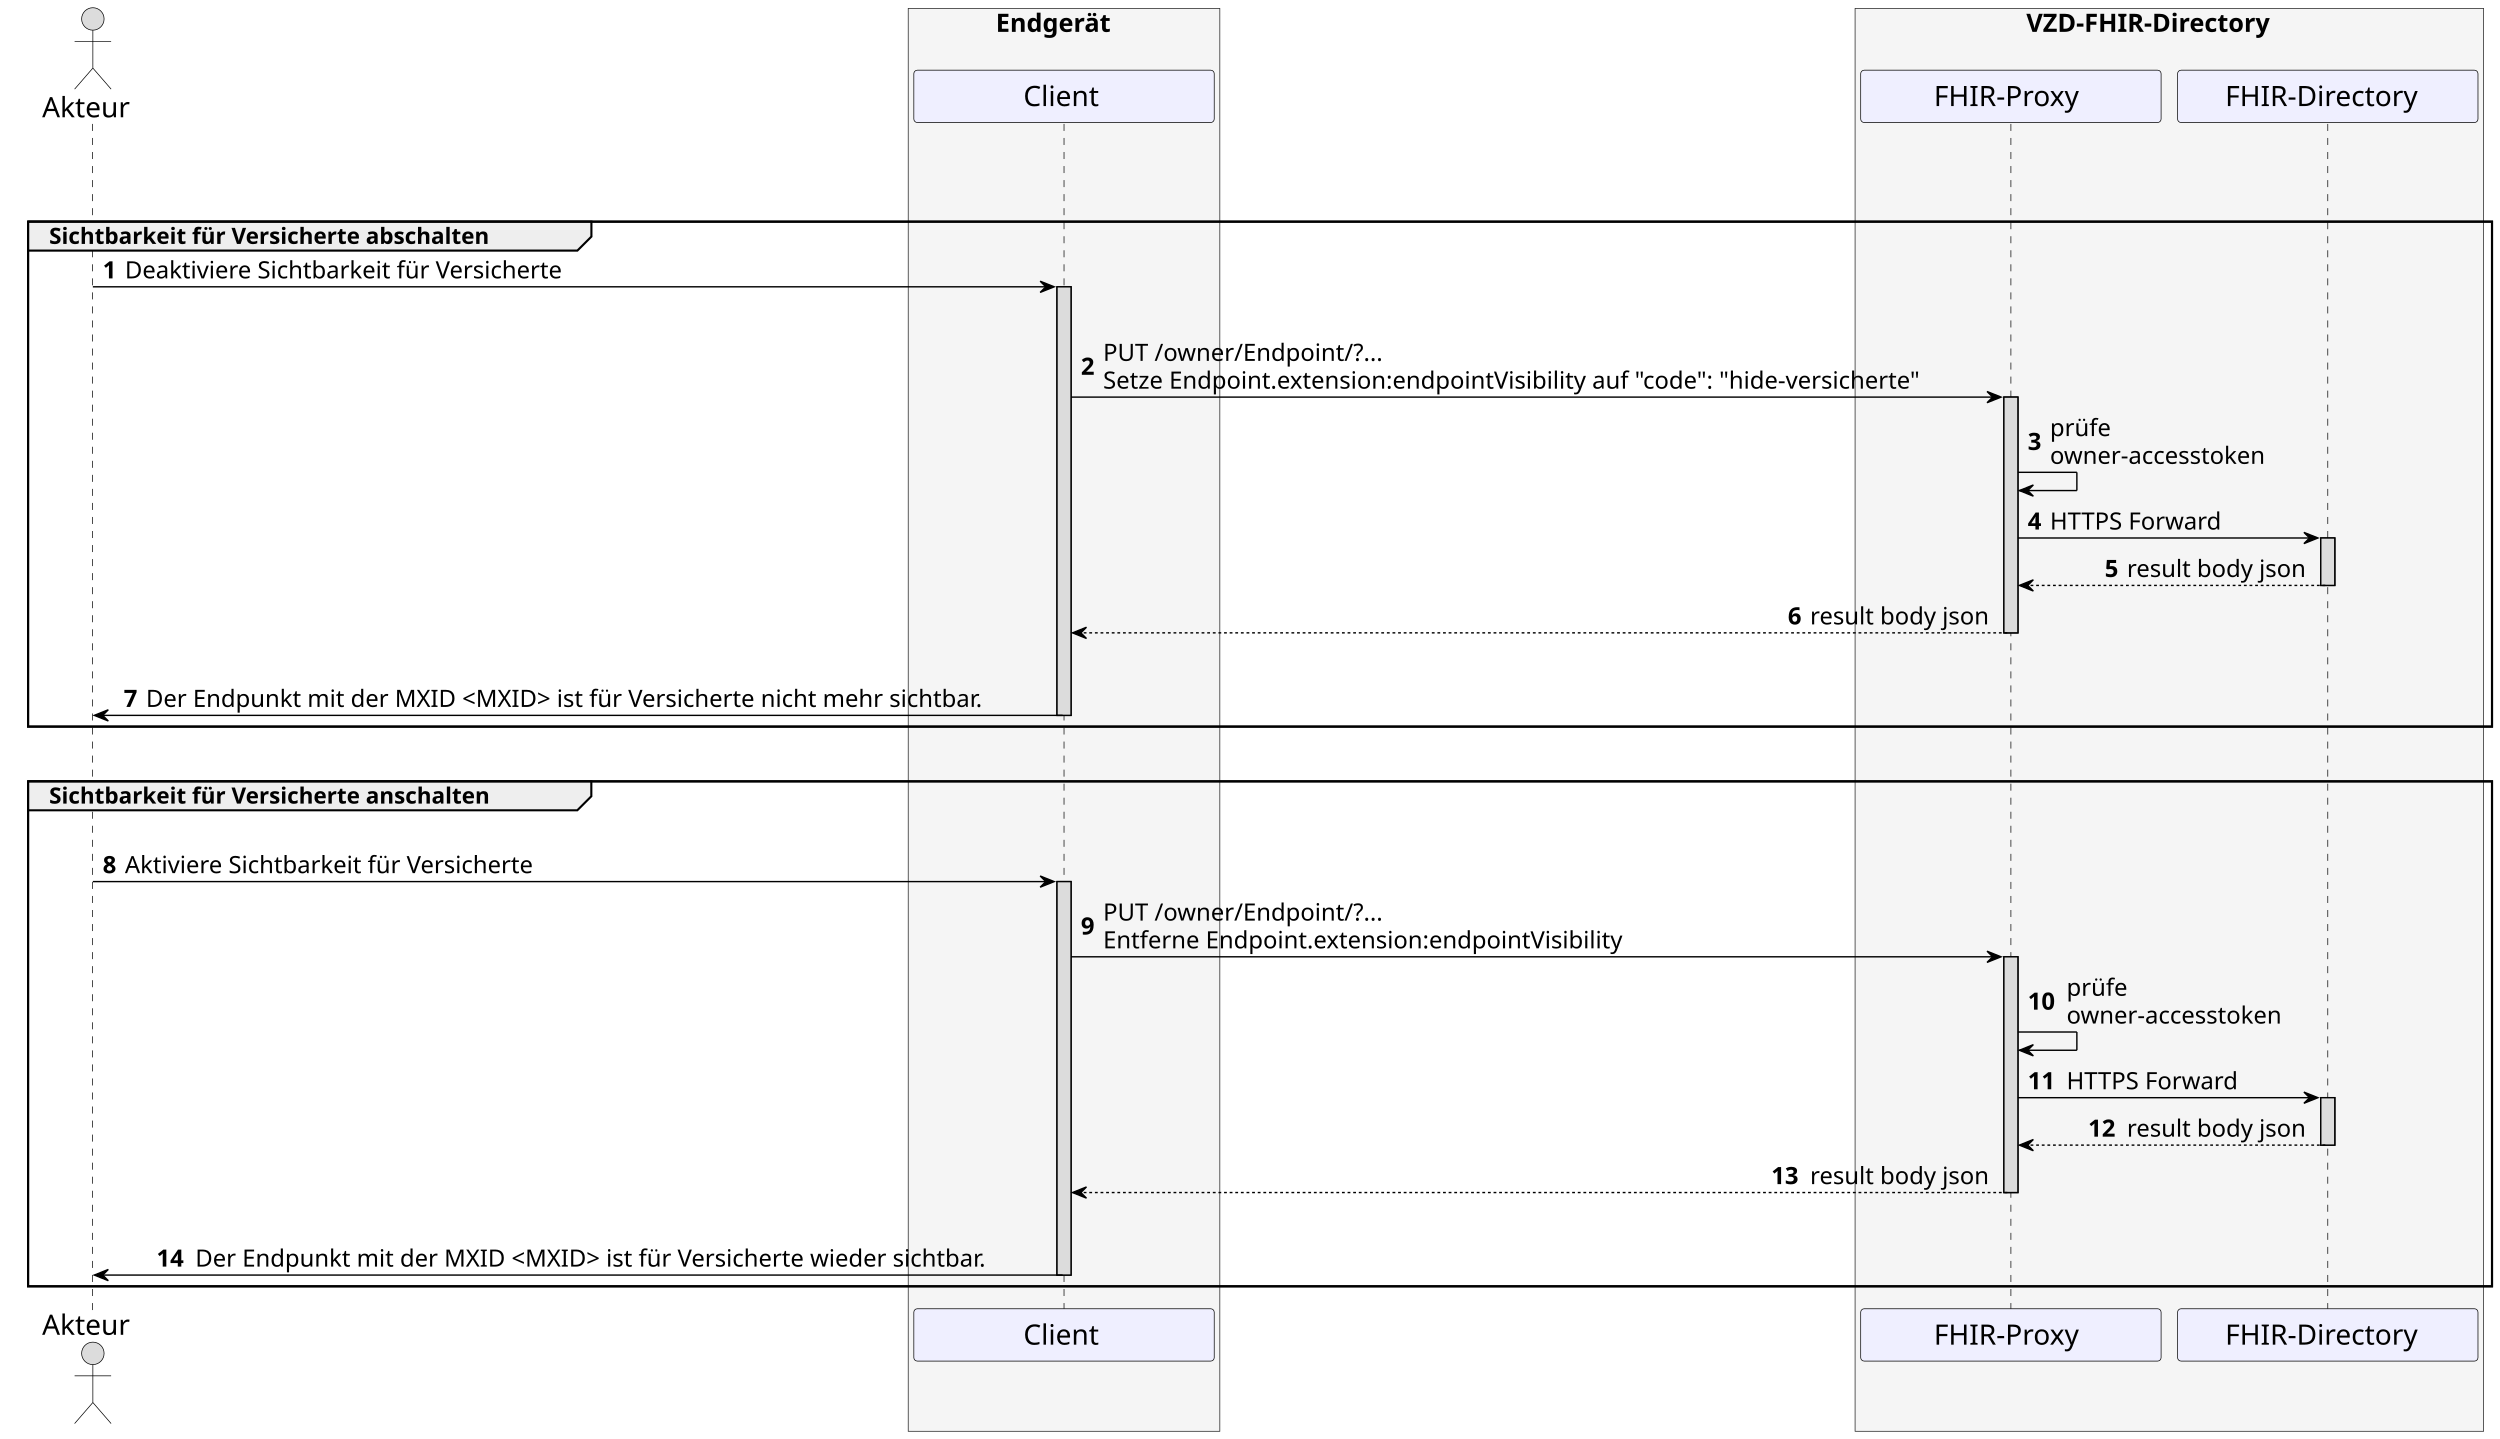
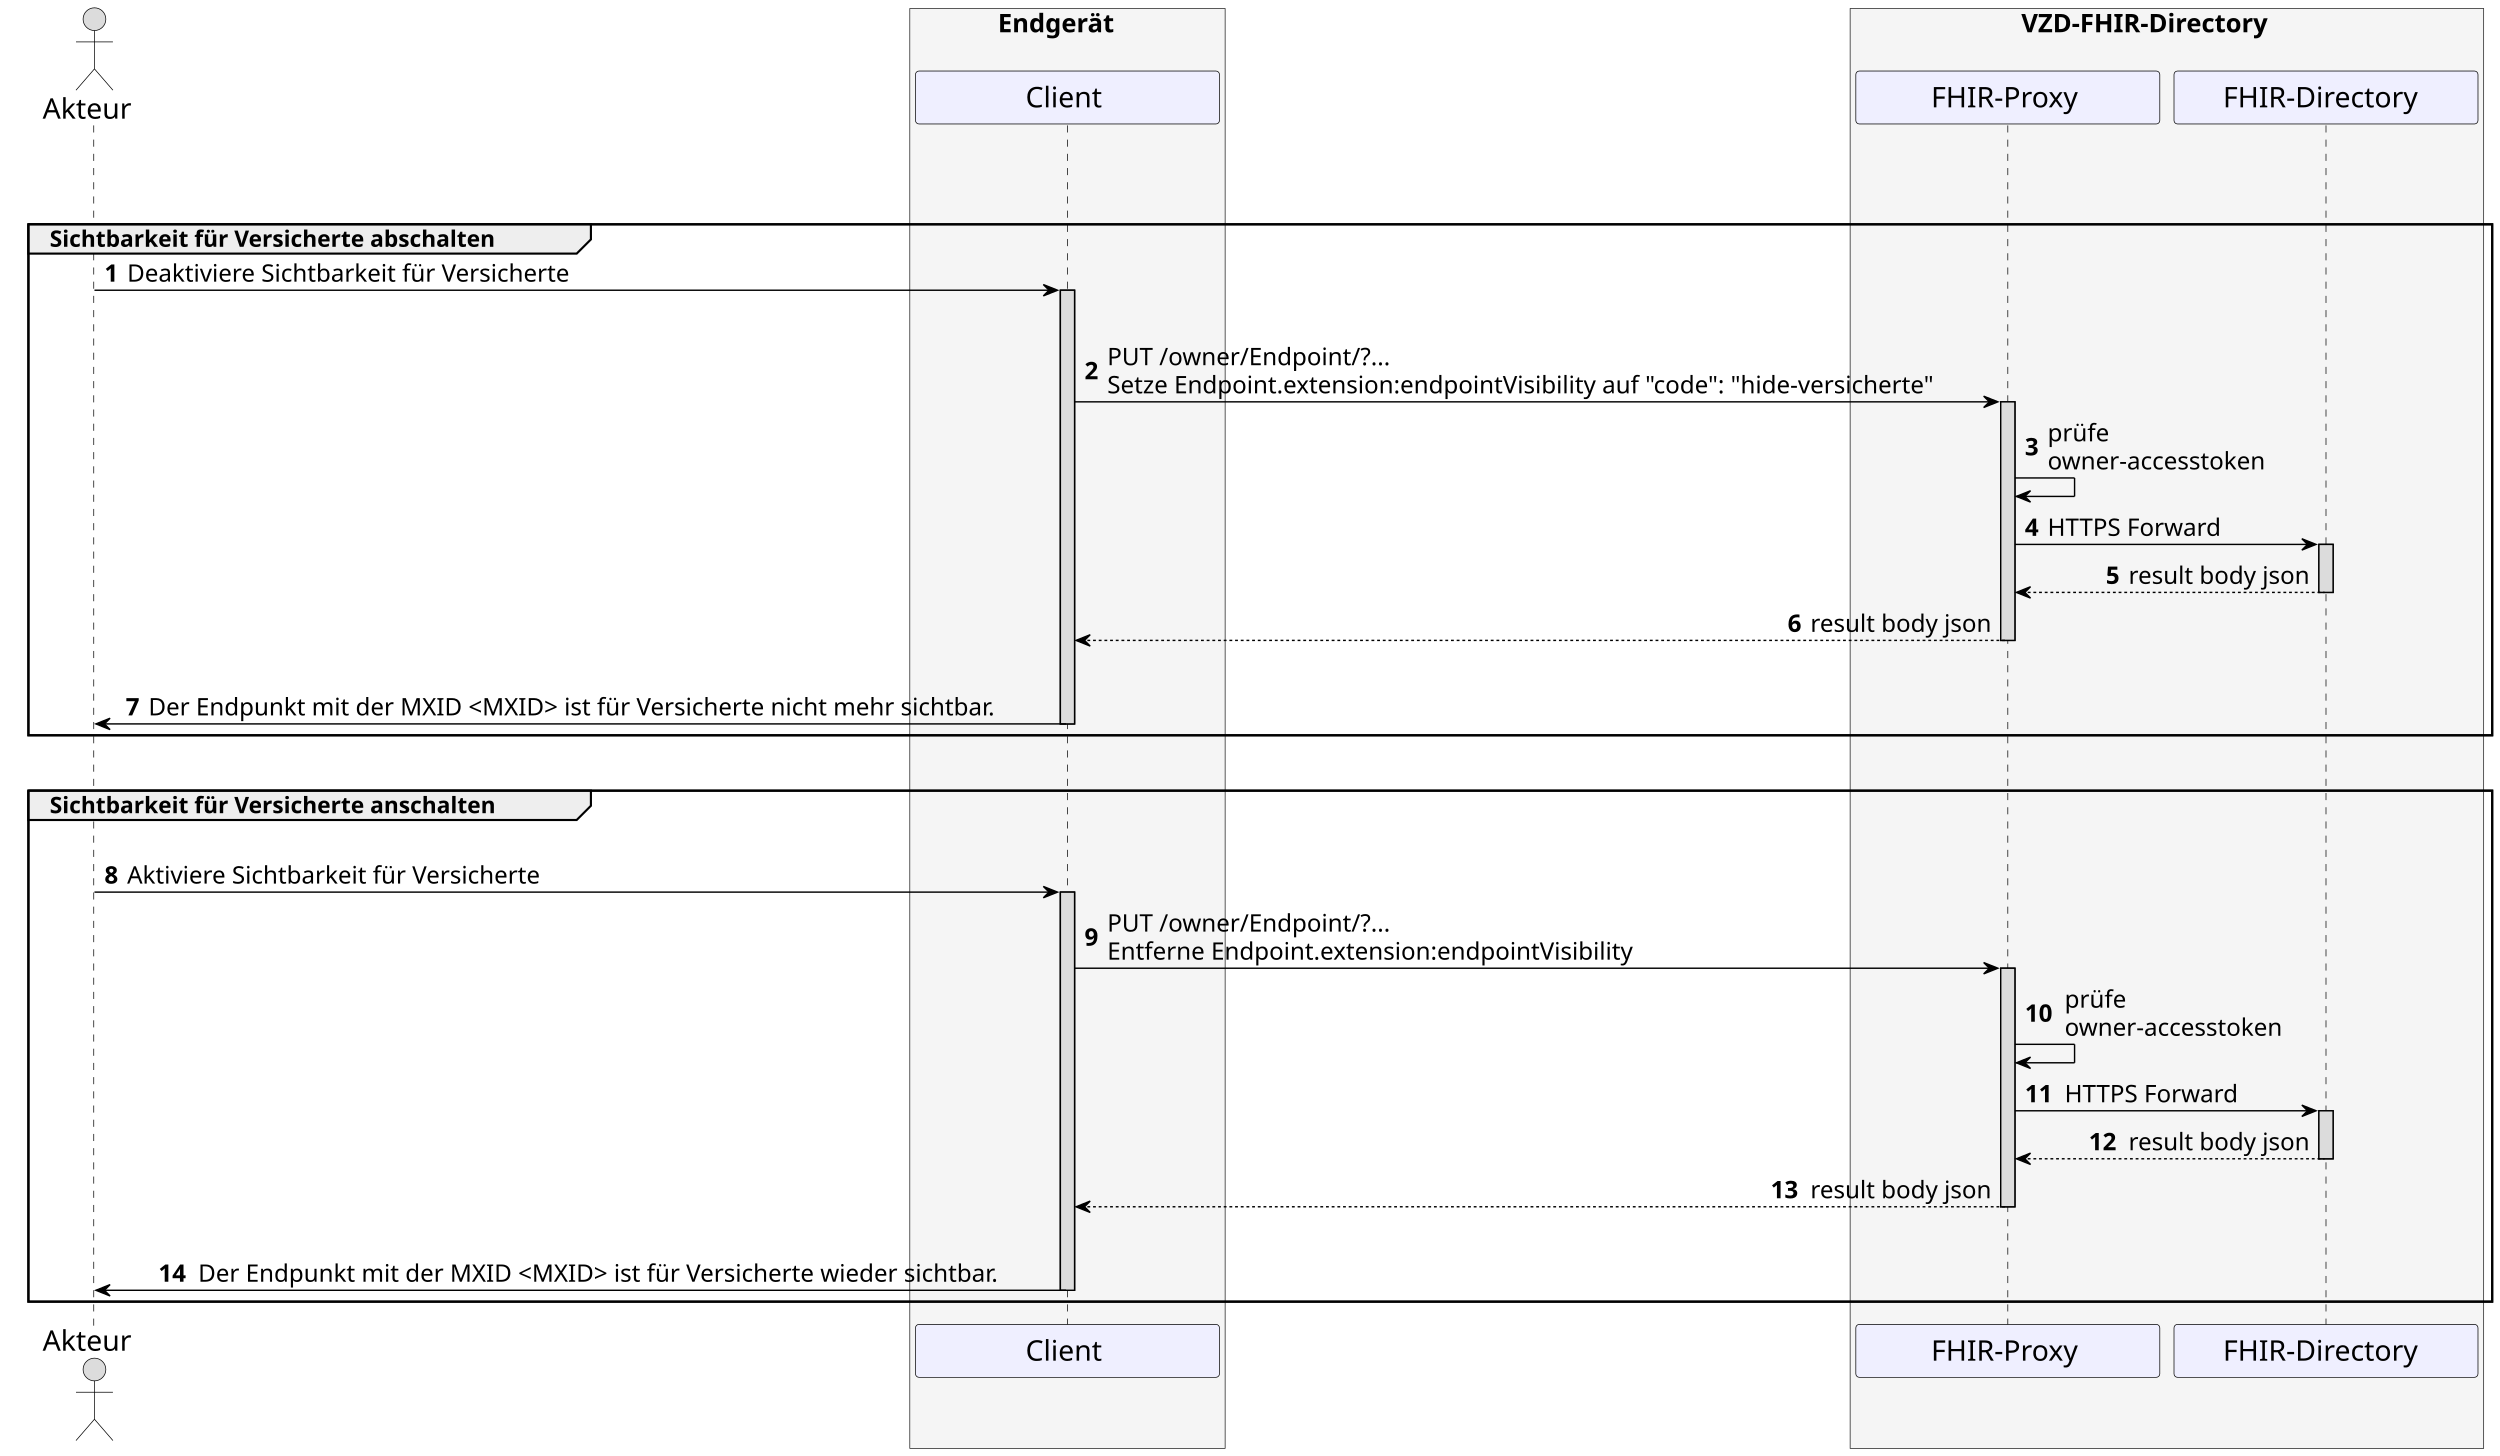
- <svg xmlns="http://www.w3.org/2000/svg" contentStyleType="text/css" height="1025px" preserveAspectRatio="none" style="width:1781px;height:1025px;background:#FFFFFF;" version="1.1" viewBox="0 0 1781 1025" width="1781px" zoomAndPan="magnify">
+ <svg xmlns="http://www.w3.org/2000/svg" contentStyleType="text/css" height="1025px" preserveAspectRatio="none" style="width:1760px;height:1025px;background:#FFFFFF;" version="1.1" viewBox="0 0 1760 1025" width="1760px" zoomAndPan="magnify">
  <defs />
  <g>
-     <rect fill="#F5F5F5" height="1013.641" style="stroke:#181818;stroke-width:0.5;" width="222" x="647.012" y="6" />
-     <text fill="#000000" font-family="sans-serif" font-size="18" font-weight="bold" lengthAdjust="spacing" textLength="92.716" x="709.391" y="22.708">Endgerät</text>
-     <text fill="#000000" font-family="sans-serif" font-size="13" font-weight="bold" lengthAdjust="spacing" textLength="4.526" x="802.107" y="23.887"> </text>
-     <rect fill="#F5F5F5" height="1013.641" style="stroke:#181818;stroke-width:0.5;" width="447.747" x="1321.563" y="6" />
-     <text fill="#000000" font-family="sans-serif" font-size="18" font-weight="bold" lengthAdjust="spacing" textLength="199.231" x="1443.558" y="22.708">VZD-FHIR-Directory</text>
-     <text fill="#000000" font-family="sans-serif" font-size="13" font-weight="bold" lengthAdjust="spacing" textLength="4.526" x="1642.789" y="23.887"> </text>
-     <rect fill="#DCDCDC" height="305.312" style="stroke:#000000;stroke-width:1.0;" width="10" x="753.012" y="204.32" />
-     <rect fill="#DCDCDC" height="280.312" style="stroke:#000000;stroke-width:1.0;" width="10" x="753.012" y="628.047" />
-     <rect fill="#DCDCDC" height="167.945" style="stroke:#000000;stroke-width:1.0;" width="10" x="1427.563" y="282.898" />
-     <rect fill="#DCDCDC" height="167.945" style="stroke:#000000;stroke-width:1.0;" width="10" x="1427.563" y="681.625" />
-     <rect fill="#DCDCDC" height="33.789" style="stroke:#000000;stroke-width:1.0;" width="10" x="1653.31" y="383.266" />
-     <rect fill="#DCDCDC" height="33.789" style="stroke:#000000;stroke-width:1.0;" width="10" x="1653.31" y="781.992" />
-     <rect fill="none" height="359.727" style="stroke:#000000;stroke-width:1.5;" width="1755.31" x="20" y="157.906" />
-     <rect fill="none" height="359.727" style="stroke:#000000;stroke-width:1.5;" width="1755.31" x="20" y="556.633" />
+     <rect fill="#F5F5F5" height="1013.641" style="stroke:#181818;stroke-width:0.5;" width="222" x="640.5" y="6" />
+     <text fill="#000000" font-family="sans-serif" font-size="18" font-weight="bold" lengthAdjust="spacing" textLength="93" x="702.5" y="22.708">Endgerät</text>
+     <text fill="#000000" font-family="sans-serif" font-size="13" font-weight="bold" lengthAdjust="spacing" textLength="5" x="795.5" y="23.887"> </text>
+     <rect fill="#F5F5F5" height="1013.641" style="stroke:#181818;stroke-width:0.5;" width="446" x="1302.5" y="6" />
+     <text fill="#000000" font-family="sans-serif" font-size="18" font-weight="bold" lengthAdjust="spacing" textLength="200" x="1423" y="22.708">VZD-FHIR-Directory</text>
+     <text fill="#000000" font-family="sans-serif" font-size="13" font-weight="bold" lengthAdjust="spacing" textLength="5" x="1623" y="23.887"> </text>
+     <rect fill="#DCDCDC" height="305.312" style="stroke:#000000;stroke-width:1.0;" width="10" x="746.5" y="204.32" />
+     <rect fill="#DCDCDC" height="280.312" style="stroke:#000000;stroke-width:1.0;" width="10" x="746.5" y="628.047" />
+     <rect fill="#DCDCDC" height="167.945" style="stroke:#000000;stroke-width:1.0;" width="10" x="1408.5" y="282.898" />
+     <rect fill="#DCDCDC" height="167.945" style="stroke:#000000;stroke-width:1.0;" width="10" x="1408.5" y="681.625" />
+     <rect fill="#DCDCDC" height="33.789" style="stroke:#000000;stroke-width:1.0;" width="10" x="1632.5" y="383.266" />
+     <rect fill="#DCDCDC" height="33.789" style="stroke:#000000;stroke-width:1.0;" width="10" x="1632.5" y="781.992" />
+     <rect fill="none" height="359.727" style="stroke:#000000;stroke-width:1.5;" width="1734.5" x="20" y="157.906" />
+     <rect fill="none" height="359.727" style="stroke:#000000;stroke-width:1.5;" width="1734.5" x="20" y="556.633" />
    <line style="stroke:#000000;stroke-width:0.5;stroke-dasharray:5.0,5.0;" x1="66" x2="66" y1="88.281" y2="933.359" />
-     <line style="stroke:#000000;stroke-width:0.5;stroke-dasharray:5.0,5.0;" x1="758.012" x2="758.012" y1="88.281" y2="933.359" />
-     <line style="stroke:#000000;stroke-width:0.5;stroke-dasharray:5.0,5.0;" x1="1432.563" x2="1432.563" y1="88.281" y2="933.359" />
-     <line style="stroke:#000000;stroke-width:0.5;stroke-dasharray:5.0,5.0;" x1="1658.31" x2="1658.31" y1="88.281" y2="933.359" />
-     <text fill="#000000" font-family="sans-serif" font-size="20" lengthAdjust="spacing" textLength="66.309" x="30" y="83.564">Akteur</text>
-     <ellipse cx="66.154" cy="13.5" fill="#DCDCDC" rx="8" ry="8" style="stroke:#000000;stroke-width:0.5;" />
-     <path d="M66.154,21.5 L66.154,48.5 M53.154,29.5 L79.154,29.5 M66.154,48.5 L53.154,63.5 M66.154,48.5 L79.154,63.5 " fill="none" style="stroke:#000000;stroke-width:0.5;" />
-     <text fill="#000000" font-family="sans-serif" font-size="20" lengthAdjust="spacing" textLength="66.309" x="30" y="950.924">Akteur</text>
-     <ellipse cx="66.154" cy="964.141" fill="#DCDCDC" rx="8" ry="8" style="stroke:#000000;stroke-width:0.5;" />
-     <path d="M66.154,972.141 L66.154,999.141 M53.154,980.141 L79.154,980.141 M66.154,999.141 L53.154,1014.141 M66.154,999.141 L79.154,1014.141 " fill="none" style="stroke:#000000;stroke-width:0.5;" />
-     <rect fill="#EFEFFF" height="37.281" rx="2.5" ry="2.5" style="stroke:#000000;stroke-width:0.5;" width="214" x="651.012" y="50" />
-     <text fill="#000000" font-family="sans-serif" font-size="20" lengthAdjust="spacing" textLength="57.9" x="729.062" y="75.564">Client</text>
-     <rect fill="#EFEFFF" height="37.281" rx="2.5" ry="2.5" style="stroke:#000000;stroke-width:0.5;" width="214" x="651.012" y="932.359" />
-     <text fill="#000000" font-family="sans-serif" font-size="20" lengthAdjust="spacing" textLength="57.9" x="729.062" y="957.924">Client</text>
-     <rect fill="#EFEFFF" height="37.281" rx="2.5" ry="2.5" style="stroke:#000000;stroke-width:0.5;" width="214" x="1325.563" y="50" />
-     <text fill="#000000" font-family="sans-serif" font-size="20" lengthAdjust="spacing" textLength="109.746" x="1377.69" y="75.564">FHIR-Proxy</text>
-     <rect fill="#EFEFFF" height="37.281" rx="2.5" ry="2.5" style="stroke:#000000;stroke-width:0.5;" width="214" x="1325.563" y="932.359" />
-     <text fill="#000000" font-family="sans-serif" font-size="20" lengthAdjust="spacing" textLength="109.746" x="1377.69" y="957.924">FHIR-Proxy</text>
-     <rect fill="#EFEFFF" height="37.281" rx="2.5" ry="2.5" style="stroke:#000000;stroke-width:0.5;" width="214" x="1551.31" y="50" />
-     <text fill="#000000" font-family="sans-serif" font-size="20" lengthAdjust="spacing" textLength="146.172" x="1585.224" y="75.564">FHIR-Directory</text>
-     <rect fill="#EFEFFF" height="37.281" rx="2.5" ry="2.5" style="stroke:#000000;stroke-width:0.5;" width="214" x="1551.31" y="932.359" />
-     <text fill="#000000" font-family="sans-serif" font-size="20" lengthAdjust="spacing" textLength="146.172" x="1585.224" y="957.924">FHIR-Directory</text>
-     <rect fill="#DCDCDC" height="305.312" style="stroke:#000000;stroke-width:1.0;" width="10" x="753.012" y="204.32" />
-     <rect fill="#DCDCDC" height="280.312" style="stroke:#000000;stroke-width:1.0;" width="10" x="753.012" y="628.047" />
-     <rect fill="#DCDCDC" height="167.945" style="stroke:#000000;stroke-width:1.0;" width="10" x="1427.563" y="282.898" />
-     <rect fill="#DCDCDC" height="167.945" style="stroke:#000000;stroke-width:1.0;" width="10" x="1427.563" y="681.625" />
-     <rect fill="#DCDCDC" height="33.789" style="stroke:#000000;stroke-width:1.0;" width="10" x="1653.31" y="383.266" />
-     <rect fill="#DCDCDC" height="33.789" style="stroke:#000000;stroke-width:1.0;" width="10" x="1653.31" y="781.992" />
-     <path d="M20,157.906 L421.32,157.906 L421.32,168.531 L411.32,178.531 L20,178.531 L20,157.906 " fill="#EEEEEE" style="stroke:#000000;stroke-width:1.5;" />
-     <rect fill="none" height="359.727" style="stroke:#000000;stroke-width:1.5;" width="1755.31" x="20" y="157.906" />
-     <text fill="#000000" font-family="sans-serif" font-size="16" font-weight="bold" lengthAdjust="spacing" textLength="356.32" x="35" y="173.758">Sichtbarkeit für Versicherte abschalten</text>
-     <polygon fill="#000000" points="741.012,200.32,751.012,204.32,741.012,208.32,745.012,204.32" style="stroke:#000000;stroke-width:1.0;" />
-     <line style="stroke:#000000;stroke-width:1.0;" x1="66.154" x2="747.012" y1="204.32" y2="204.32" />
-     <text fill="#000000" font-family="sans-serif" font-size="17" font-weight="bold" lengthAdjust="spacing" textLength="11.829" x="73.154" y="198.311">1</text>
-     <text fill="#000000" font-family="sans-serif" font-size="17" lengthAdjust="spacing" textLength="337.394" x="88.983" y="198.311">Deaktiviere Sichtbarkeit für Versicherte</text>
-     <polygon fill="#000000" points="1415.563,278.898,1425.563,282.898,1415.563,286.898,1419.563,282.898" style="stroke:#000000;stroke-width:1.0;" />
-     <line style="stroke:#000000;stroke-width:1.0;" x1="763.012" x2="1421.563" y1="282.898" y2="282.898" />
-     <text fill="#000000" font-family="sans-serif" font-size="17" font-weight="bold" lengthAdjust="spacing" textLength="11.829" x="770.012" y="266.995">2</text>
-     <text fill="#000000" font-family="sans-serif" font-size="17" lengthAdjust="spacing" textLength="209.088" x="785.841" y="257.1">PUT /owner/Endpoint/?...</text>
-     <text fill="#000000" font-family="sans-serif" font-size="17" lengthAdjust="spacing" textLength="629.722" x="785.841" y="276.889">Setze Endpoint.extension:endpointVisibility auf "code": "hide-versicherte"</text>
-     <line style="stroke:#000000;stroke-width:1.0;" x1="1437.563" x2="1479.563" y1="336.477" y2="336.477" />
-     <line style="stroke:#000000;stroke-width:1.0;" x1="1479.563" x2="1479.563" y1="336.477" y2="349.477" />
-     <line style="stroke:#000000;stroke-width:1.0;" x1="1438.563" x2="1479.563" y1="349.477" y2="349.477" />
-     <polygon fill="#000000" points="1448.563,345.477,1438.563,349.477,1448.563,353.477,1444.563,349.477" style="stroke:#000000;stroke-width:1.0;" />
-     <text fill="#000000" font-family="sans-serif" font-size="17" font-weight="bold" lengthAdjust="spacing" textLength="11.829" x="1444.563" y="320.573">3</text>
-     <text fill="#000000" font-family="sans-serif" font-size="17" lengthAdjust="spacing" textLength="44.998" x="1460.392" y="310.678">prüfe</text>
-     <text fill="#000000" font-family="sans-serif" font-size="17" lengthAdjust="spacing" textLength="164.09" x="1460.392" y="330.467">owner-accesstoken</text>
-     <polygon fill="#000000" points="1641.31,379.266,1651.31,383.266,1641.31,387.266,1645.31,383.266" style="stroke:#000000;stroke-width:1.0;" />
-     <line style="stroke:#000000;stroke-width:1.0;" x1="1437.563" x2="1647.31" y1="383.266" y2="383.266" />
-     <text fill="#000000" font-family="sans-serif" font-size="17" font-weight="bold" lengthAdjust="spacing" textLength="11.829" x="1444.563" y="377.256">4</text>
-     <text fill="#000000" font-family="sans-serif" font-size="17" lengthAdjust="spacing" textLength="129.268" x="1460.392" y="377.256">HTTPS Forward</text>
-     <polygon fill="#000000" points="1448.563,413.055,1438.563,417.055,1448.563,421.055,1444.563,417.055" style="stroke:#000000;stroke-width:1.0;" />
-     <line style="stroke:#000000;stroke-width:1.0;stroke-dasharray:2.0,2.0;" x1="1442.563" x2="1657.31" y1="417.055" y2="417.055" />
-     <text fill="#000000" font-family="sans-serif" font-size="17" font-weight="bold" lengthAdjust="spacing" textLength="11.829" x="1499.407" y="411.045">5</text>
-     <text fill="#000000" font-family="sans-serif" font-size="17" lengthAdjust="spacing" textLength="136.075" x="1515.235" y="411.045">result body json</text>
-     <polygon fill="#000000" points="774.012,446.844,764.012,450.844,774.012,454.844,770.012,450.844" style="stroke:#000000;stroke-width:1.0;" />
-     <line style="stroke:#000000;stroke-width:1.0;stroke-dasharray:2.0,2.0;" x1="768.012" x2="1431.563" y1="450.844" y2="450.844" />
-     <text fill="#000000" font-family="sans-serif" font-size="17" font-weight="bold" lengthAdjust="spacing" textLength="11.829" x="1273.66" y="444.834">6</text>
-     <text fill="#000000" font-family="sans-serif" font-size="17" lengthAdjust="spacing" textLength="136.075" x="1289.488" y="444.834">result body json</text>
-     <polygon fill="#000000" points="77.154,505.633,67.154,509.633,77.154,513.633,73.154,509.633" style="stroke:#000000;stroke-width:1.0;" />
-     <line style="stroke:#000000;stroke-width:1.0;" x1="71.154" x2="757.012" y1="509.633" y2="509.633" />
-     <text fill="#000000" font-family="sans-serif" font-size="17" font-weight="bold" lengthAdjust="spacing" textLength="11.829" x="88.154" y="503.623">7</text>
-     <text fill="#000000" font-family="sans-serif" font-size="17" lengthAdjust="spacing" textLength="647.029" x="103.983" y="503.623">Der Endpunkt mit der MXID &lt;MXID&gt; ist für Versicherte nicht mehr sichtbar.</text>
-     <path d="M20,556.633 L421.258,556.633 L421.258,567.258 L411.258,577.258 L20,577.258 L20,556.633 " fill="#EEEEEE" style="stroke:#000000;stroke-width:1.5;" />
-     <rect fill="none" height="359.727" style="stroke:#000000;stroke-width:1.5;" width="1755.31" x="20" y="556.633" />
-     <text fill="#000000" font-family="sans-serif" font-size="16" font-weight="bold" lengthAdjust="spacing" textLength="356.258" x="35" y="572.484">Sichtbarkeit für Versicherte anschalten</text>
-     <polygon fill="#000000" points="741.012,624.047,751.012,628.047,741.012,632.047,745.012,628.047" style="stroke:#000000;stroke-width:1.0;" />
-     <line style="stroke:#000000;stroke-width:1.0;" x1="66.154" x2="747.012" y1="628.047" y2="628.047" />
-     <text fill="#000000" font-family="sans-serif" font-size="17" font-weight="bold" lengthAdjust="spacing" textLength="11.829" x="73.154" y="622.038">8</text>
-     <text fill="#000000" font-family="sans-serif" font-size="17" lengthAdjust="spacing" textLength="315.056" x="88.983" y="622.038">Aktiviere Sichtbarkeit für Versicherte</text>
-     <polygon fill="#000000" points="1415.563,677.625,1425.563,681.625,1415.563,685.625,1419.563,681.625" style="stroke:#000000;stroke-width:1.0;" />
-     <line style="stroke:#000000;stroke-width:1.0;" x1="763.012" x2="1421.563" y1="681.625" y2="681.625" />
-     <text fill="#000000" font-family="sans-serif" font-size="17" font-weight="bold" lengthAdjust="spacing" textLength="11.829" x="770.012" y="665.721">9</text>
-     <text fill="#000000" font-family="sans-serif" font-size="17" lengthAdjust="spacing" textLength="209.088" x="785.841" y="655.827">PUT /owner/Endpoint/?...</text>
-     <text fill="#000000" font-family="sans-serif" font-size="17" lengthAdjust="spacing" textLength="395.217" x="785.841" y="675.616">Entferne Endpoint.extension:endpointVisibility</text>
-     <line style="stroke:#000000;stroke-width:1.0;" x1="1437.563" x2="1479.563" y1="735.203" y2="735.203" />
-     <line style="stroke:#000000;stroke-width:1.0;" x1="1479.563" x2="1479.563" y1="735.203" y2="748.203" />
-     <line style="stroke:#000000;stroke-width:1.0;" x1="1438.563" x2="1479.563" y1="748.203" y2="748.203" />
-     <polygon fill="#000000" points="1448.563,744.203,1438.563,748.203,1448.563,752.203,1444.563,748.203" style="stroke:#000000;stroke-width:1.0;" />
-     <text fill="#000000" font-family="sans-serif" font-size="17" font-weight="bold" lengthAdjust="spacing" textLength="23.657" x="1444.563" y="719.299">10</text>
-     <text fill="#000000" font-family="sans-serif" font-size="17" lengthAdjust="spacing" textLength="44.998" x="1472.22" y="709.405">prüfe</text>
-     <text fill="#000000" font-family="sans-serif" font-size="17" lengthAdjust="spacing" textLength="164.09" x="1472.22" y="729.194">owner-accesstoken</text>
-     <polygon fill="#000000" points="1641.31,777.992,1651.31,781.992,1641.31,785.992,1645.31,781.992" style="stroke:#000000;stroke-width:1.0;" />
-     <line style="stroke:#000000;stroke-width:1.0;" x1="1437.563" x2="1647.31" y1="781.992" y2="781.992" />
-     <text fill="#000000" font-family="sans-serif" font-size="17" font-weight="bold" lengthAdjust="spacing" textLength="23.657" x="1444.563" y="775.983">11</text>
-     <text fill="#000000" font-family="sans-serif" font-size="17" lengthAdjust="spacing" textLength="129.268" x="1472.22" y="775.983">HTTPS Forward</text>
-     <polygon fill="#000000" points="1448.563,811.781,1438.563,815.781,1448.563,819.781,1444.563,815.781" style="stroke:#000000;stroke-width:1.0;" />
-     <line style="stroke:#000000;stroke-width:1.0;stroke-dasharray:2.0,2.0;" x1="1442.563" x2="1657.31" y1="815.781" y2="815.781" />
-     <text fill="#000000" font-family="sans-serif" font-size="17" font-weight="bold" lengthAdjust="spacing" textLength="23.657" x="1487.578" y="809.772">12</text>
-     <text fill="#000000" font-family="sans-serif" font-size="17" lengthAdjust="spacing" textLength="136.075" x="1515.235" y="809.772">result body json</text>
-     <polygon fill="#000000" points="774.012,845.57,764.012,849.57,774.012,853.57,770.012,849.57" style="stroke:#000000;stroke-width:1.0;" />
-     <line style="stroke:#000000;stroke-width:1.0;stroke-dasharray:2.0,2.0;" x1="768.012" x2="1431.563" y1="849.57" y2="849.57" />
-     <text fill="#000000" font-family="sans-serif" font-size="17" font-weight="bold" lengthAdjust="spacing" textLength="23.657" x="1261.831" y="843.561">13</text>
-     <text fill="#000000" font-family="sans-serif" font-size="17" lengthAdjust="spacing" textLength="136.075" x="1289.488" y="843.561">result body json</text>
-     <polygon fill="#000000" points="77.154,904.359,67.154,908.359,77.154,912.359,73.154,908.359" style="stroke:#000000;stroke-width:1.0;" />
-     <line style="stroke:#000000;stroke-width:1.0;" x1="71.154" x2="757.012" y1="908.359" y2="908.359" />
-     <text fill="#000000" font-family="sans-serif" font-size="17" font-weight="bold" lengthAdjust="spacing" textLength="23.657" x="111.471" y="902.35">14</text>
-     <text fill="#000000" font-family="sans-serif" font-size="17" lengthAdjust="spacing" textLength="611.884" x="139.128" y="902.35">Der Endpunkt mit der MXID &lt;MXID&gt; ist für Versicherte wieder sichtbar.</text>
+     <line style="stroke:#000000;stroke-width:0.5;stroke-dasharray:5.0,5.0;" x1="751.5" x2="751.5" y1="88.281" y2="933.359" />
+     <line style="stroke:#000000;stroke-width:0.5;stroke-dasharray:5.0,5.0;" x1="1413.5" x2="1413.5" y1="88.281" y2="933.359" />
+     <line style="stroke:#000000;stroke-width:0.5;stroke-dasharray:5.0,5.0;" x1="1637.5" x2="1637.5" y1="88.281" y2="933.359" />
+     <text fill="#000000" font-family="sans-serif" font-size="20" lengthAdjust="spacing" textLength="67" x="30" y="83.564">Akteur</text>
+     <ellipse cx="66.5" cy="13.5" fill="#DCDCDC" rx="8" ry="8" style="stroke:#000000;stroke-width:0.5;" />
+     <path d="M66.5,21.5 L66.5,48.5 M53.5,29.5 L79.5,29.5 M66.5,48.5 L53.5,63.5 M66.5,48.5 L79.5,63.5 " fill="none" style="stroke:#000000;stroke-width:0.5;" />
+     <text fill="#000000" font-family="sans-serif" font-size="20" lengthAdjust="spacing" textLength="67" x="30" y="950.924">Akteur</text>
+     <ellipse cx="66.5" cy="964.141" fill="#DCDCDC" rx="8" ry="8" style="stroke:#000000;stroke-width:0.5;" />
+     <path d="M66.5,972.141 L66.5,999.141 M53.5,980.141 L79.5,980.141 M66.5,999.141 L53.5,1014.141 M66.5,999.141 L79.5,1014.141 " fill="none" style="stroke:#000000;stroke-width:0.5;" />
+     <rect fill="#EFEFFF" height="37.281" rx="2.5" ry="2.5" style="stroke:#000000;stroke-width:0.5;" width="214" x="644.5" y="50" />
+     <text fill="#000000" font-family="sans-serif" font-size="20" lengthAdjust="spacing" textLength="59" x="722" y="75.564">Client</text>
+     <rect fill="#EFEFFF" height="37.281" rx="2.5" ry="2.5" style="stroke:#000000;stroke-width:0.5;" width="214" x="644.5" y="932.359" />
+     <text fill="#000000" font-family="sans-serif" font-size="20" lengthAdjust="spacing" textLength="59" x="722" y="957.924">Client</text>
+     <rect fill="#EFEFFF" height="37.281" rx="2.5" ry="2.5" style="stroke:#000000;stroke-width:0.5;" width="214" x="1306.5" y="50" />
+     <text fill="#000000" font-family="sans-serif" font-size="20" lengthAdjust="spacing" textLength="108" x="1359.5" y="75.564">FHIR-Proxy</text>
+     <rect fill="#EFEFFF" height="37.281" rx="2.5" ry="2.5" style="stroke:#000000;stroke-width:0.5;" width="214" x="1306.5" y="932.359" />
+     <text fill="#000000" font-family="sans-serif" font-size="20" lengthAdjust="spacing" textLength="108" x="1359.5" y="957.924">FHIR-Proxy</text>
+     <rect fill="#EFEFFF" height="37.281" rx="2.5" ry="2.5" style="stroke:#000000;stroke-width:0.5;" width="214" x="1530.5" y="50" />
+     <text fill="#000000" font-family="sans-serif" font-size="20" lengthAdjust="spacing" textLength="145" x="1565" y="75.564">FHIR-Directory</text>
+     <rect fill="#EFEFFF" height="37.281" rx="2.5" ry="2.5" style="stroke:#000000;stroke-width:0.5;" width="214" x="1530.5" y="932.359" />
+     <text fill="#000000" font-family="sans-serif" font-size="20" lengthAdjust="spacing" textLength="145" x="1565" y="957.924">FHIR-Directory</text>
+     <rect fill="#DCDCDC" height="305.312" style="stroke:#000000;stroke-width:1.0;" width="10" x="746.5" y="204.32" />
+     <rect fill="#DCDCDC" height="280.312" style="stroke:#000000;stroke-width:1.0;" width="10" x="746.5" y="628.047" />
+     <rect fill="#DCDCDC" height="167.945" style="stroke:#000000;stroke-width:1.0;" width="10" x="1408.5" y="282.898" />
+     <rect fill="#DCDCDC" height="167.945" style="stroke:#000000;stroke-width:1.0;" width="10" x="1408.5" y="681.625" />
+     <rect fill="#DCDCDC" height="33.789" style="stroke:#000000;stroke-width:1.0;" width="10" x="1632.5" y="383.266" />
+     <rect fill="#DCDCDC" height="33.789" style="stroke:#000000;stroke-width:1.0;" width="10" x="1632.5" y="781.992" />
+     <path d="M20,157.906 L416,157.906 L416,168.531 L406,178.531 L20,178.531 L20,157.906 " fill="#EEEEEE" style="stroke:#000000;stroke-width:1.5;" />
+     <rect fill="none" height="359.727" style="stroke:#000000;stroke-width:1.5;" width="1734.5" x="20" y="157.906" />
+     <text fill="#000000" font-family="sans-serif" font-size="16" font-weight="bold" lengthAdjust="spacing" textLength="351" x="35" y="173.758">Sichtbarkeit für Versicherte abschalten</text>
+     <polygon fill="#000000" points="734.5,200.32,744.5,204.32,734.5,208.32,738.5,204.32" style="stroke:#000000;stroke-width:1.0;" />
+     <line style="stroke:#000000;stroke-width:1.0;" x1="66.5" x2="740.5" y1="204.32" y2="204.32" />
+     <text fill="#000000" font-family="sans-serif" font-size="17" font-weight="bold" lengthAdjust="spacing" textLength="12" x="73.5" y="198.311">1</text>
+     <text fill="#000000" font-family="sans-serif" font-size="17" lengthAdjust="spacing" textLength="331" x="89.5" y="198.311">Deaktiviere Sichtbarkeit für Versicherte</text>
+     <polygon fill="#000000" points="1396.5,278.898,1406.5,282.898,1396.5,286.898,1400.5,282.898" style="stroke:#000000;stroke-width:1.0;" />
+     <line style="stroke:#000000;stroke-width:1.0;" x1="756.5" x2="1402.5" y1="282.898" y2="282.898" />
+     <text fill="#000000" font-family="sans-serif" font-size="17" font-weight="bold" lengthAdjust="spacing" textLength="12" x="763.5" y="266.995">2</text>
+     <text fill="#000000" font-family="sans-serif" font-size="17" lengthAdjust="spacing" textLength="208" x="779.5" y="257.1">PUT /owner/Endpoint/?...</text>
+     <text fill="#000000" font-family="sans-serif" font-size="17" lengthAdjust="spacing" textLength="617" x="779.5" y="276.889">Setze Endpoint.extension:endpointVisibility auf "code": "hide-versicherte"</text>
+     <line style="stroke:#000000;stroke-width:1.0;" x1="1418.5" x2="1460.5" y1="336.477" y2="336.477" />
+     <line style="stroke:#000000;stroke-width:1.0;" x1="1460.5" x2="1460.5" y1="336.477" y2="349.477" />
+     <line style="stroke:#000000;stroke-width:1.0;" x1="1419.5" x2="1460.5" y1="349.477" y2="349.477" />
+     <polygon fill="#000000" points="1429.5,345.477,1419.5,349.477,1429.5,353.477,1425.5,349.477" style="stroke:#000000;stroke-width:1.0;" />
+     <text fill="#000000" font-family="sans-serif" font-size="17" font-weight="bold" lengthAdjust="spacing" textLength="12" x="1425.5" y="320.573">3</text>
+     <text fill="#000000" font-family="sans-serif" font-size="17" lengthAdjust="spacing" textLength="44" x="1441.5" y="310.678">prüfe</text>
+     <text fill="#000000" font-family="sans-serif" font-size="17" lengthAdjust="spacing" textLength="159" x="1441.5" y="330.467">owner-accesstoken</text>
+     <polygon fill="#000000" points="1620.5,379.266,1630.5,383.266,1620.5,387.266,1624.5,383.266" style="stroke:#000000;stroke-width:1.0;" />
+     <line style="stroke:#000000;stroke-width:1.0;" x1="1418.5" x2="1626.5" y1="383.266" y2="383.266" />
+     <text fill="#000000" font-family="sans-serif" font-size="17" font-weight="bold" lengthAdjust="spacing" textLength="12" x="1425.5" y="377.256">4</text>
+     <text fill="#000000" font-family="sans-serif" font-size="17" lengthAdjust="spacing" textLength="128" x="1441.5" y="377.256">HTTPS Forward</text>
+     <polygon fill="#000000" points="1429.5,413.055,1419.5,417.055,1429.5,421.055,1425.5,417.055" style="stroke:#000000;stroke-width:1.0;" />
+     <line style="stroke:#000000;stroke-width:1.0;stroke-dasharray:2.0,2.0;" x1="1423.5" x2="1636.5" y1="417.055" y2="417.055" />
+     <text fill="#000000" font-family="sans-serif" font-size="17" font-weight="bold" lengthAdjust="spacing" textLength="12" x="1482.5" y="411.045">5</text>
+     <text fill="#000000" font-family="sans-serif" font-size="17" lengthAdjust="spacing" textLength="132" x="1498.5" y="411.045">result body json</text>
+     <polygon fill="#000000" points="767.5,446.844,757.5,450.844,767.5,454.844,763.5,450.844" style="stroke:#000000;stroke-width:1.0;" />
+     <line style="stroke:#000000;stroke-width:1.0;stroke-dasharray:2.0,2.0;" x1="761.5" x2="1412.5" y1="450.844" y2="450.844" />
+     <text fill="#000000" font-family="sans-serif" font-size="17" font-weight="bold" lengthAdjust="spacing" textLength="12" x="1258.5" y="444.834">6</text>
+     <text fill="#000000" font-family="sans-serif" font-size="17" lengthAdjust="spacing" textLength="132" x="1274.5" y="444.834">result body json</text>
+     <polygon fill="#000000" points="77.5,505.633,67.5,509.633,77.5,513.633,73.5,509.633" style="stroke:#000000;stroke-width:1.0;" />
+     <line style="stroke:#000000;stroke-width:1.0;" x1="71.5" x2="750.5" y1="509.633" y2="509.633" />
+     <text fill="#000000" font-family="sans-serif" font-size="17" font-weight="bold" lengthAdjust="spacing" textLength="12" x="88.5" y="503.623">7</text>
+     <text fill="#000000" font-family="sans-serif" font-size="17" lengthAdjust="spacing" textLength="640" x="104.5" y="503.623">Der Endpunkt mit der MXID &lt;MXID&gt; ist für Versicherte nicht mehr sichtbar.</text>
+     <path d="M20,556.633 L416,556.633 L416,567.258 L406,577.258 L20,577.258 L20,556.633 " fill="#EEEEEE" style="stroke:#000000;stroke-width:1.5;" />
+     <rect fill="none" height="359.727" style="stroke:#000000;stroke-width:1.5;" width="1734.5" x="20" y="556.633" />
+     <text fill="#000000" font-family="sans-serif" font-size="16" font-weight="bold" lengthAdjust="spacing" textLength="351" x="35" y="572.484">Sichtbarkeit für Versicherte anschalten</text>
+     <polygon fill="#000000" points="734.5,624.047,744.5,628.047,734.5,632.047,738.5,628.047" style="stroke:#000000;stroke-width:1.0;" />
+     <line style="stroke:#000000;stroke-width:1.0;" x1="66.5" x2="740.5" y1="628.047" y2="628.047" />
+     <text fill="#000000" font-family="sans-serif" font-size="17" font-weight="bold" lengthAdjust="spacing" textLength="12" x="73.5" y="622.038">8</text>
+     <text fill="#000000" font-family="sans-serif" font-size="17" lengthAdjust="spacing" textLength="309" x="89.5" y="622.038">Aktiviere Sichtbarkeit für Versicherte</text>
+     <polygon fill="#000000" points="1396.5,677.625,1406.5,681.625,1396.5,685.625,1400.5,681.625" style="stroke:#000000;stroke-width:1.0;" />
+     <line style="stroke:#000000;stroke-width:1.0;" x1="756.5" x2="1402.5" y1="681.625" y2="681.625" />
+     <text fill="#000000" font-family="sans-serif" font-size="17" font-weight="bold" lengthAdjust="spacing" textLength="12" x="763.5" y="665.721">9</text>
+     <text fill="#000000" font-family="sans-serif" font-size="17" lengthAdjust="spacing" textLength="208" x="779.5" y="655.827">PUT /owner/Endpoint/?...</text>
+     <text fill="#000000" font-family="sans-serif" font-size="17" lengthAdjust="spacing" textLength="391" x="779.5" y="675.616">Entferne Endpoint.extension:endpointVisibility</text>
+     <line style="stroke:#000000;stroke-width:1.0;" x1="1418.5" x2="1460.5" y1="735.203" y2="735.203" />
+     <line style="stroke:#000000;stroke-width:1.0;" x1="1460.5" x2="1460.5" y1="735.203" y2="748.203" />
+     <line style="stroke:#000000;stroke-width:1.0;" x1="1419.5" x2="1460.5" y1="748.203" y2="748.203" />
+     <polygon fill="#000000" points="1429.5,744.203,1419.5,748.203,1429.5,752.203,1425.5,748.203" style="stroke:#000000;stroke-width:1.0;" />
+     <text fill="#000000" font-family="sans-serif" font-size="17" font-weight="bold" lengthAdjust="spacing" textLength="24" x="1425.5" y="719.299">10</text>
+     <text fill="#000000" font-family="sans-serif" font-size="17" lengthAdjust="spacing" textLength="44" x="1453.5" y="709.405">prüfe</text>
+     <text fill="#000000" font-family="sans-serif" font-size="17" lengthAdjust="spacing" textLength="159" x="1453.5" y="729.194">owner-accesstoken</text>
+     <polygon fill="#000000" points="1620.5,777.992,1630.5,781.992,1620.5,785.992,1624.5,781.992" style="stroke:#000000;stroke-width:1.0;" />
+     <line style="stroke:#000000;stroke-width:1.0;" x1="1418.5" x2="1626.5" y1="781.992" y2="781.992" />
+     <text fill="#000000" font-family="sans-serif" font-size="17" font-weight="bold" lengthAdjust="spacing" textLength="24" x="1425.5" y="775.983">11</text>
+     <text fill="#000000" font-family="sans-serif" font-size="17" lengthAdjust="spacing" textLength="128" x="1453.5" y="775.983">HTTPS Forward</text>
+     <polygon fill="#000000" points="1429.5,811.781,1419.5,815.781,1429.5,819.781,1425.5,815.781" style="stroke:#000000;stroke-width:1.0;" />
+     <line style="stroke:#000000;stroke-width:1.0;stroke-dasharray:2.0,2.0;" x1="1423.5" x2="1636.5" y1="815.781" y2="815.781" />
+     <text fill="#000000" font-family="sans-serif" font-size="17" font-weight="bold" lengthAdjust="spacing" textLength="24" x="1470.5" y="809.772">12</text>
+     <text fill="#000000" font-family="sans-serif" font-size="17" lengthAdjust="spacing" textLength="132" x="1498.5" y="809.772">result body json</text>
+     <polygon fill="#000000" points="767.5,845.57,757.5,849.57,767.5,853.57,763.5,849.57" style="stroke:#000000;stroke-width:1.0;" />
+     <line style="stroke:#000000;stroke-width:1.0;stroke-dasharray:2.0,2.0;" x1="761.5" x2="1412.5" y1="849.57" y2="849.57" />
+     <text fill="#000000" font-family="sans-serif" font-size="17" font-weight="bold" lengthAdjust="spacing" textLength="24" x="1246.5" y="843.561">13</text>
+     <text fill="#000000" font-family="sans-serif" font-size="17" lengthAdjust="spacing" textLength="132" x="1274.5" y="843.561">result body json</text>
+     <polygon fill="#000000" points="77.5,904.359,67.5,908.359,77.5,912.359,73.5,908.359" style="stroke:#000000;stroke-width:1.0;" />
+     <line style="stroke:#000000;stroke-width:1.0;" x1="71.5" x2="750.5" y1="908.359" y2="908.359" />
+     <text fill="#000000" font-family="sans-serif" font-size="17" font-weight="bold" lengthAdjust="spacing" textLength="24" x="111.5" y="902.35">14</text>
+     <text fill="#000000" font-family="sans-serif" font-size="17" lengthAdjust="spacing" textLength="605" x="139.5" y="902.35">Der Endpunkt mit der MXID &lt;MXID&gt; ist für Versicherte wieder sichtbar.</text>
  </g>
</svg>
